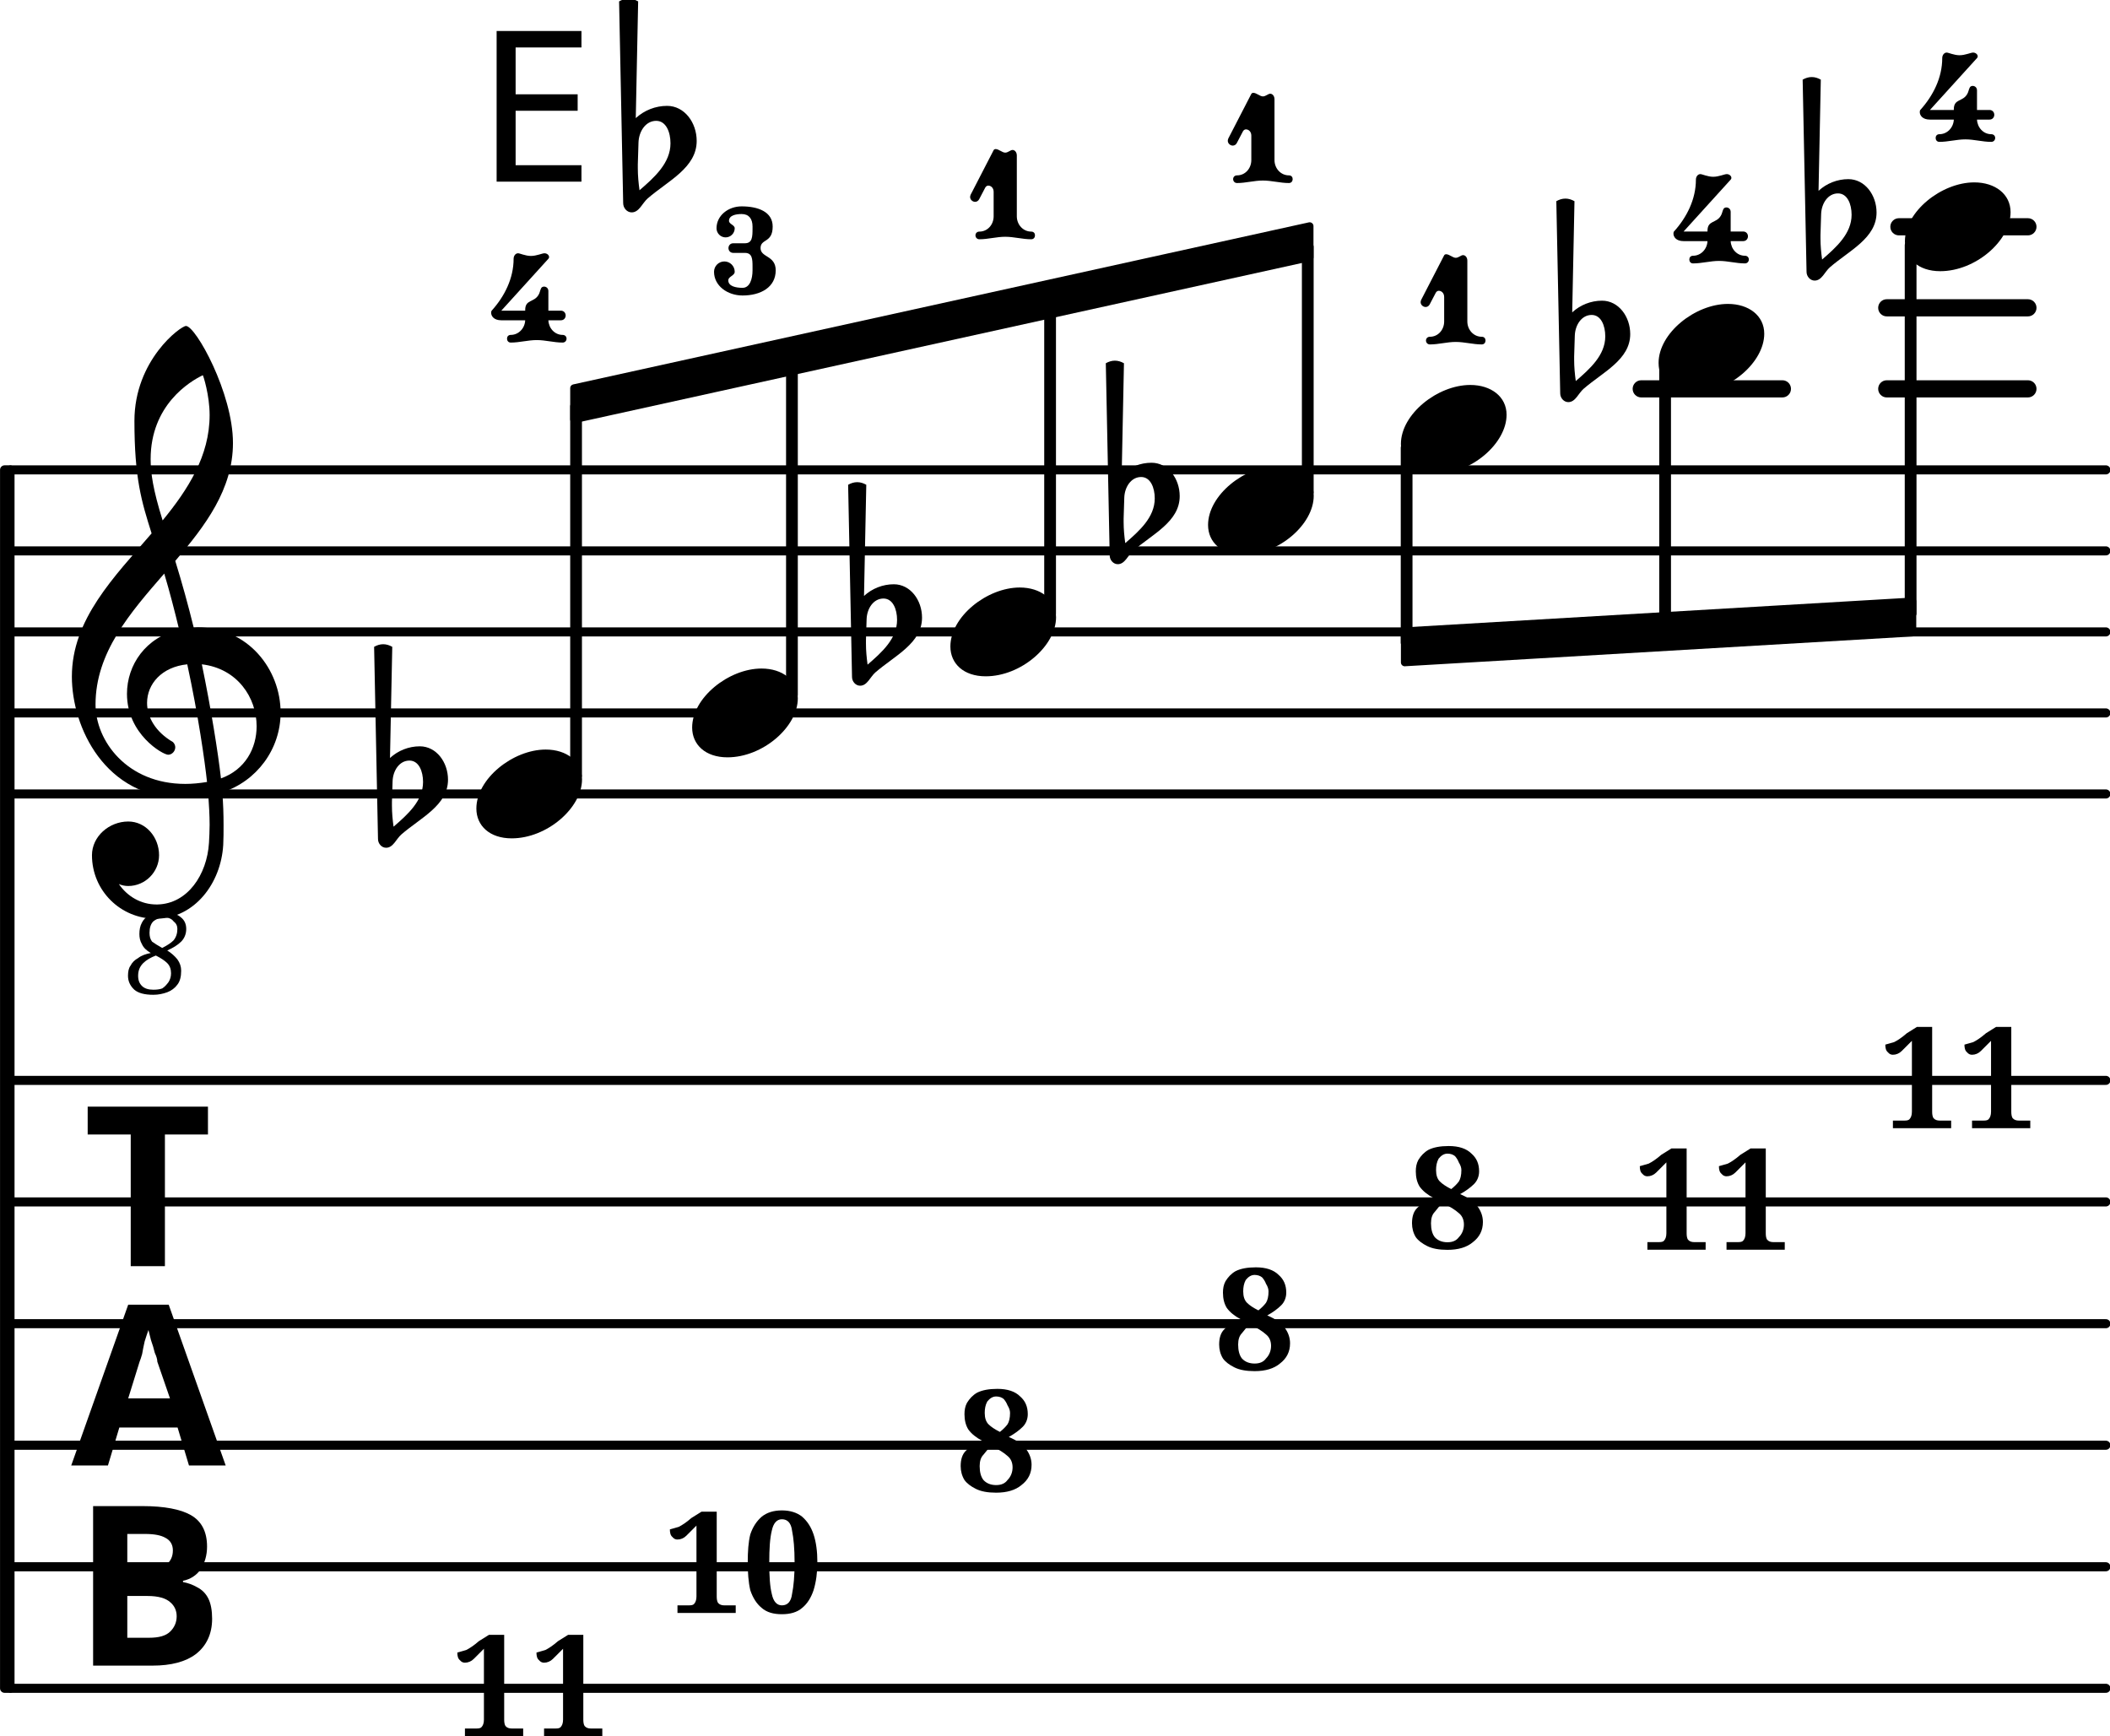
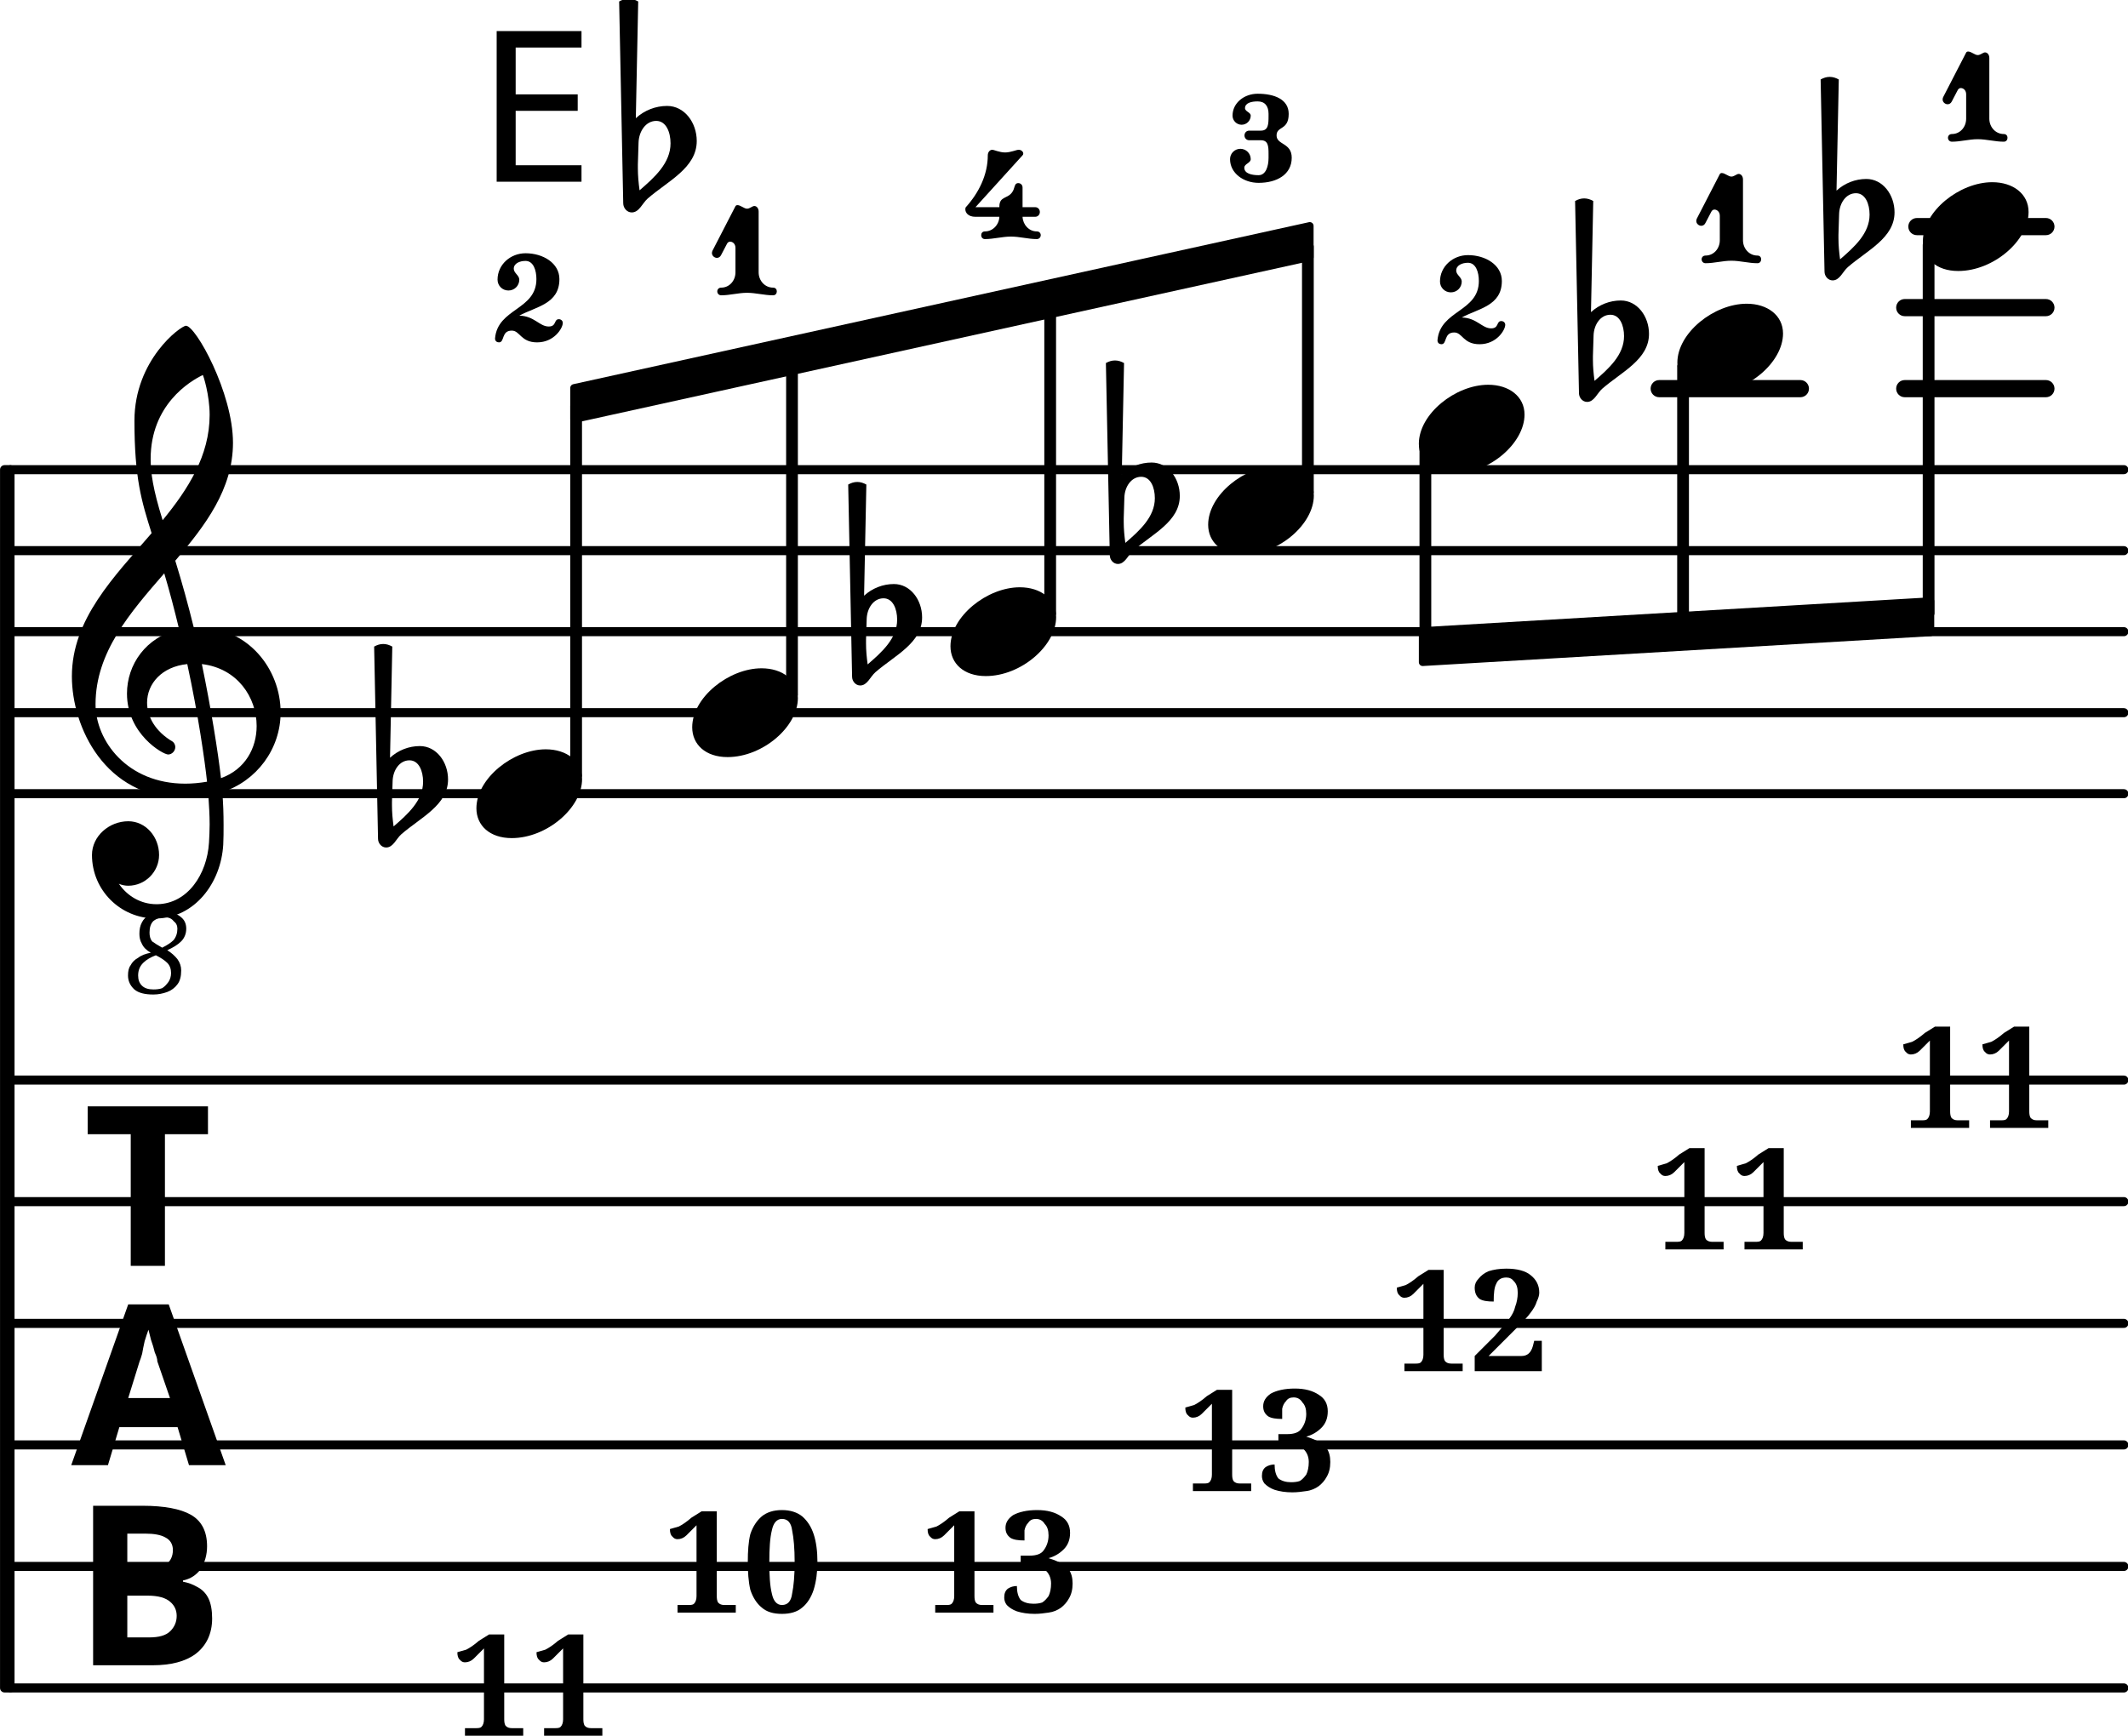
- <svg xmlns="http://www.w3.org/2000/svg" preserveAspectRatio="xMidYMid meet" viewBox="-0.079 -5.557 26.04 21.42">
+ <svg xmlns="http://www.w3.org/2000/svg" preserveAspectRatio="xMidYMid meet" viewBox="-0.079 -5.555 26.26 21.42">
  <g transform="translate(0, -2.758)">
-     <rect x="23.25" y="-0.106" width="1.804" height="0.212" ry="0.106" fill="currentColor" />
+     <rect x="23.47" y="-0.106" width="1.804" height="0.212" ry="0.106" fill="currentColor" />
  </g>
  <g transform="translate(0, -1.758)">
-     <rect x="23.1" y="-0.106" width="1.954" height="0.212" ry="0.106" fill="currentColor" />
+     <rect x="23.32" y="-0.106" width="1.954" height="0.212" ry="0.106" fill="currentColor" />
  </g>
  <g transform="translate(0, -0.7578)">
-     <rect x="23.1" y="-0.106" width="1.954" height="0.212" ry="0.106" fill="currentColor" />
+     <rect x="23.32" y="-0.106" width="1.954" height="0.212" ry="0.106" fill="currentColor" />
  </g>
  <g transform="translate(0, -0.7578)">
-     <rect x="20.07" y="-0.106" width="1.954" height="0.212" ry="0.106" fill="currentColor" />
+     <rect x="20.29" y="-0.106" width="1.954" height="0.212" ry="0.106" fill="currentColor" />
  </g>
  <g transform="translate(0, 4.242)">
-     <line stroke-linejoin="round" stroke-linecap="round" stroke-width="0.112" stroke="currentColor" x1="0.056" y1="0" x2="25.91" y2="0" />
+     <line stroke-linejoin="round" stroke-linecap="round" stroke-width="0.112" stroke="currentColor" x1="0.056" y1="0" x2="26.13" y2="0" />
  </g>
  <g transform="translate(0, 3.242)">
-     <line stroke-linejoin="round" stroke-linecap="round" stroke-width="0.112" stroke="currentColor" x1="0.056" y1="0" x2="25.91" y2="0" />
+     <line stroke-linejoin="round" stroke-linecap="round" stroke-width="0.112" stroke="currentColor" x1="0.056" y1="0" x2="26.13" y2="0" />
  </g>
  <g transform="translate(0, 2.242)">
-     <line stroke-linejoin="round" stroke-linecap="round" stroke-width="0.112" stroke="currentColor" x1="0.056" y1="0" x2="25.91" y2="0" />
+     <line stroke-linejoin="round" stroke-linecap="round" stroke-width="0.112" stroke="currentColor" x1="0.056" y1="0" x2="26.13" y2="0" />
  </g>
  <g transform="translate(0, 1.242)">
-     <line stroke-linejoin="round" stroke-linecap="round" stroke-width="0.112" stroke="currentColor" x1="0.056" y1="0" x2="25.91" y2="0" />
+     <line stroke-linejoin="round" stroke-linecap="round" stroke-width="0.112" stroke="currentColor" x1="0.056" y1="0" x2="26.13" y2="0" />
  </g>
  <g transform="translate(0, 0.2422)">
-     <line stroke-linejoin="round" stroke-linecap="round" stroke-width="0.112" stroke="currentColor" x1="0.056" y1="0" x2="25.91" y2="0" />
+     <line stroke-linejoin="round" stroke-linecap="round" stroke-width="0.112" stroke="currentColor" x1="0.056" y1="0" x2="26.13" y2="0" />
  </g>
  <g transform="translate(0, 15.28)">
-     <line stroke-linejoin="round" stroke-linecap="round" stroke-width="0.112" stroke="currentColor" x1="0.056" y1="0" x2="25.91" y2="0" />
+     <line stroke-linejoin="round" stroke-linecap="round" stroke-width="0.112" stroke="currentColor" x1="0.056" y1="0" x2="26.13" y2="0" />
  </g>
  <g transform="translate(0, 13.78)">
-     <line stroke-linejoin="round" stroke-linecap="round" stroke-width="0.112" stroke="currentColor" x1="0.056" y1="0" x2="25.91" y2="0" />
+     <line stroke-linejoin="round" stroke-linecap="round" stroke-width="0.112" stroke="currentColor" x1="0.056" y1="0" x2="26.13" y2="0" />
  </g>
  <g transform="translate(0, 12.28)">
-     <line stroke-linejoin="round" stroke-linecap="round" stroke-width="0.112" stroke="currentColor" x1="0.056" y1="0" x2="25.91" y2="0" />
+     <line stroke-linejoin="round" stroke-linecap="round" stroke-width="0.112" stroke="currentColor" x1="0.056" y1="0" x2="26.13" y2="0" />
  </g>
  <g transform="translate(0, 10.78)">
-     <line stroke-linejoin="round" stroke-linecap="round" stroke-width="0.112" stroke="currentColor" x1="0.056" y1="0" x2="25.91" y2="0" />
+     <line stroke-linejoin="round" stroke-linecap="round" stroke-width="0.112" stroke="currentColor" x1="0.056" y1="0" x2="26.13" y2="0" />
  </g>
  <g transform="translate(0, 9.277)">
-     <line stroke-linejoin="round" stroke-linecap="round" stroke-width="0.112" stroke="currentColor" x1="0.056" y1="0" x2="25.91" y2="0" />
+     <line stroke-linejoin="round" stroke-linecap="round" stroke-width="0.112" stroke="currentColor" x1="0.056" y1="0" x2="26.13" y2="0" />
  </g>
  <g transform="translate(0, 7.777)">
-     <line stroke-linejoin="round" stroke-linecap="round" stroke-width="0.112" stroke="currentColor" x1="0.056" y1="0" x2="25.91" y2="0" />
-   </g>
-   <g transform="translate(17.21, 2.426)">
+     <line stroke-linejoin="round" stroke-linecap="round" stroke-width="0.112" stroke="currentColor" x1="0.056" y1="0" x2="26.13" y2="0" />
+   </g>
+   <g transform="translate(17.43, 2.426)">
    <polygon stroke-linejoin="round" stroke-linecap="round" stroke-width="0.094" fill="currentColor" stroke="currentColor" points="6.313 -0.561 6.313 -0.175 0.047 0.193 0.047 -0.193" />
  </g>
  <g transform="translate(6.958, -0.5736)">
    <polygon stroke-linejoin="round" stroke-linecap="round" stroke-width="0.094" fill="currentColor" stroke="currentColor" points="9.126 -2.193 9.126 -1.807 0.047 0.193 0.047 -0.193" />
  </g>
-   <g transform="translate(5.8, -3.315)">
+   <g transform="translate(5.8, -3.312)">
    <text font-family="sans" font-size="2.616" text-anchor="start" fill="currentColor">
      <tspan>E</tspan>
    </text>
  </g>
-   <g transform="translate(7.679, -3.633)">
+   <g transform="translate(7.679, -3.63)">
    <path transform="scale(0.0042, -0.0042)" d="M29 39l-2 -64v-11c0 -22 2 -43 5 -65c44 38 91 80 91 138c0 33 -13 66 -42 66c-31 0 -51 -31 -52 -64zM-28 454c9 5 18 8 28 8s19 -3 28 -8l-7 -343c25 23 58 36 92 36c51 0 87 -49 87 -103c0 -79 -84 -117 -144 -169c-16 -14 -25 -41 -47 -41c-14 0 -25 13 -25 27z" fill="currentColor" />
  </g>
  <g transform="translate(5.8, 4.242)">
    <path transform="scale(0.004, -0.004)" d="M0 -45c0 92 113 182 214 182c64 0 112 -36 112 -92c0 -88 -108 -182 -217 -182c-68 0 -109 39 -109 92z" fill="currentColor" />
  </g>
-   <g transform="translate(5.989, -1.329)">
-     <path transform="scale(0.0022, -0.0022)" d="M148 501c10 0 41 -15 72 -15c32 0 63 15 76 15c15 0 26 -11 26 -21c0 -4 -1 -7 -4 -10l-264 -291h134v4c0 60 50 41 75 85c7 11 8 24 14 36c3 7 10 10 17 10c11 0 24 -8 24 -25v-110h70c18 0 27 -14 27 -27s-9 -27 -27 -27h-70c2 -45 36 -82 80 -82c14 0 22 -10 22 -21 s-8 -22 -22 -22c-49 0 -96 14 -145 14s-97 -14 -146 -14c-14 0 -21 11 -21 22s7 21 21 21c44 0 79 37 81 82h-134c-43 0 -57 25 -57 42c0 5 1 10 3 12c73 81 123 182 123 291c0 17 11 31 25 31z" fill="currentColor" />
+   <g transform="translate(6.03, -1.329)">
+     <path transform="scale(0.0022, -0.0022)" d="M94 66c-60 0 -39 -66 -72 -66c-11 0 -22 7 -22 21v2c15 169 232 158 232 332c0 50 -17 102 -61 102c-33 0 -66 -14 -66 -44c0 -24 31 -37 31 -61c0 -34 -27 -61 -61 -61s-61 27 -61 61c0 84 72 148 157 148c98 0 190 -55 190 -145c0 -140 -131 -154 -225 -205 c85 -2 113 -61 165 -61c45 0 28 41 57 41c11 0 22 -8 22 -21c0 -29 -48 -109 -144 -109c-92 0 -96 66 -142 66z" fill="currentColor" />
  </g>
  <g transform="translate(0.8, 3.242)">
    <path transform="scale(0.004, -0.004)" d="M265 -635h-5c-108 0 -196 87 -196 196c0 58 53 104 112 104c54 0 95 -48 95 -104c0 -52 -43 -95 -95 -95c-10 0 -20 2 -29 6c26 -38 68 -63 116 -63h3zM403 150c28 -135 50 -272 59 -352c75 27 110 93 110 161c0 88 -59 178 -169 191zM75 26c0 -112 97 -245 277 -245 c21 0 43 2 67 6c-7 65 -27 206 -61 363c-79 -8 -124 -61 -124 -119c0 -43 25 -89 80 -121c5 -5 7 -11 7 -16c0 -12 -10 -23 -22 -23c-16 0 -127 63 -127 188c0 89 58 175 161 198c-14 58 -29 116 -46 173c-106 -122 -212 -244 -212 -404zM354 1194c30 0 145 -207 145 -361 c0 -143 -85 -255 -178 -364c21 -68 40 -137 57 -206c4 0 8 1 12 1c156 0 256 -130 256 -263c0 -113 -74 -212 -180 -246c3 -34 4 -68 4 -102c0 -20 0 -40 -1 -60c-7 -120 -89 -225 -204 -228l1 44c93 2 153 92 159 190c1 19 2 37 2 56c0 30 -2 60 -4 90 c-28 -5 -54 -8 -79 -8c-240 0 -342 219 -342 375c0 177 130 307 246 442c-31 98 -53 170 -53 347c0 188 143 293 159 293zM427 919c0 62 -20 123 -21 123c-40 -19 -161 -92 -161 -259c0 -42 7 -93 37 -189c78 95 145 199 145 325z" fill="currentColor" />
  </g>
  <g transform="translate(1.485, 6.705)">
    <text font-family="serif" font-style="italic" font-size="1.386" text-anchor="start" fill="currentColor">
      <tspan>8</tspan>
    </text>
  </g>
  <g transform="translate(5.487, 15.87)">
    <text font-family="serif" font-weight="bold" font-size="1.746" text-anchor="start" fill="currentColor">
      <tspan>11</tspan>
    </text>
  </g>
  <g transform="translate(0.9406, 10.07)">
    <text font-family="sans" font-weight="bold" font-size="2.772" text-anchor="start" fill="currentColor">
      <tspan>T</tspan>
    </text>
  </g>
  <g transform="translate(0.8, 12.53)">
    <text font-family="sans" font-weight="bold" font-size="2.772" text-anchor="start" fill="currentColor">
      <tspan>A</tspan>
    </text>
  </g>
  <g transform="translate(0.8201, 15)">
    <text font-family="sans" font-weight="bold" font-size="2.772" text-anchor="start" fill="currentColor">
      <tspan>B</tspan>
    </text>
  </g>
  <g transform="translate(7.03, 2.242)">
    <rect x="-0.072" y="-2.832" width="0.145" height="4.652" ry="0.047" fill="currentColor" />
  </g>
  <g transform="translate(4.65, 4.242)">
    <path transform="scale(0.004, -0.004)" d="M29 39l-2 -64v-11c0 -22 2 -43 5 -65c44 38 91 80 91 138c0 33 -13 66 -42 66c-31 0 -51 -31 -52 -64zM-28 454c9 5 18 8 28 8s19 -3 28 -8l-7 -343c25 23 58 36 92 36c51 0 87 -49 87 -103c0 -79 -84 -117 -144 -169c-16 -14 -25 -41 -47 -41c-14 0 -25 13 -25 27z" fill="currentColor" />
  </g>
  <g transform="translate(8.463, 3.242)">
    <path transform="scale(0.004, -0.004)" d="M0 -45c0 92 113 182 214 182c64 0 112 -36 112 -92c0 -88 -108 -182 -217 -182c-68 0 -109 39 -109 92z" fill="currentColor" />
  </g>
-   <g transform="translate(8.733, -1.91)">
-     <path transform="scale(0.0022, -0.0022)" d="M261 266c0 -54 85 -40 85 -125c0 -94 -83 -141 -186 -141c-84 0 -160 54 -160 133c0 32 26 58 58 58s58 -26 58 -58c0 -22 -36 -26 -36 -48c0 -33 42 -42 80 -42c41 0 56 50 56 98v21c0 44 -2 77 -43 77h-65c-18 0 -27 14 -27 27s9 27 27 27h65c42 0 43 36 43 83v11 c0 43 -20 70 -61 70c-34 0 -71 -8 -71 -38c0 -19 32 -23 32 -42c0 -28 -23 -51 -51 -51s-51 23 -51 51c0 72 66 123 141 123c93 0 174 -31 174 -113c0 -94 -68 -67 -68 -121z" fill="currentColor" />
+   <g transform="translate(8.713, -1.91)">
+     <path transform="scale(0.0022, -0.0022)" d="M194 486c16 0 29 15 41 15c13 0 24 -13 24 -31v-341c0 -47 35 -86 81 -86c14 0 21 -10 21 -21s-7 -22 -21 -22c-49 0 -97 14 -146 14s-96 -14 -145 -14c-14 0 -22 11 -22 22s8 21 22 21c46 0 80 39 80 86v137c0 23 -16 35 -30 35c-7 0 -13 -4 -17 -11l-34 -65 c-5 -10 -14 -15 -23 -15c-14 0 -28 12 -28 27c0 4 1 8 3 13l129 250c2 4 7 6 11 6c18 0 37 -20 54 -20z" fill="currentColor" />
  </g>
  <g transform="translate(8.11, 14.35)">
    <text font-family="serif" font-weight="bold" font-size="1.746" text-anchor="start" fill="currentColor">
      <tspan>10</tspan>
    </text>
  </g>
  <g transform="translate(9.694, 2.242)">
    <rect x="-0.072" y="-3.412" width="0.145" height="4.233" ry="0.047" fill="currentColor" />
  </g>
  <g transform="translate(11.65, 2.242)">
    <path transform="scale(0.004, -0.004)" d="M0 -45c0 92 113 182 214 182c64 0 112 -36 112 -92c0 -88 -108 -182 -217 -182c-68 0 -109 39 -109 92z" fill="currentColor" />
  </g>
-   <g transform="translate(11.9, -2.604)">
-     <path transform="scale(0.0022, -0.0022)" d="M194 486c16 0 29 15 41 15c13 0 24 -13 24 -31v-341c0 -47 35 -86 81 -86c14 0 21 -10 21 -21s-7 -22 -21 -22c-49 0 -97 14 -146 14s-96 -14 -145 -14c-14 0 -22 11 -22 22s8 21 22 21c46 0 80 39 80 86v137c0 23 -16 35 -30 35c-7 0 -13 -4 -17 -11l-34 -65 c-5 -10 -14 -15 -23 -15c-14 0 -28 12 -28 27c0 4 1 8 3 13l129 250c2 4 7 6 11 6c18 0 37 -20 54 -20z" fill="currentColor" />
-   </g>
-   <g transform="translate(11.73, 12.85)">
-     <text font-family="serif" font-weight="bold" font-size="1.746" text-anchor="start" fill="currentColor">
-       <tspan>8</tspan>
+   <g transform="translate(11.84, -2.604)">
+     <path transform="scale(0.0022, -0.0022)" d="M148 501c10 0 41 -15 72 -15c32 0 63 15 76 15c15 0 26 -11 26 -21c0 -4 -1 -7 -4 -10l-264 -291h134v4c0 60 50 41 75 85c7 11 8 24 14 36c3 7 10 10 17 10c11 0 24 -8 24 -25v-110h70c18 0 27 -14 27 -27s-9 -27 -27 -27h-70c2 -45 36 -82 80 -82c14 0 22 -10 22 -21 s-8 -22 -22 -22c-49 0 -96 14 -145 14s-97 -14 -146 -14c-14 0 -21 11 -21 22s7 21 21 21c44 0 79 37 81 82h-134c-43 0 -57 25 -57 42c0 5 1 10 3 12c73 81 123 182 123 291c0 17 11 31 25 31z" fill="currentColor" />
+   </g>
+   <g transform="translate(11.29, 14.35)">
+     <text font-family="serif" font-weight="bold" font-size="1.746" text-anchor="start" fill="currentColor">
+       <tspan>13</tspan>
    </text>
  </g>
  <g transform="translate(12.88, 2.242)">
    <rect x="-0.072" y="-4.106" width="0.145" height="3.927" ry="0.047" fill="currentColor" />
  </g>
  <g transform="translate(10.5, 2.242)">
    <path transform="scale(0.004, -0.004)" d="M29 39l-2 -64v-11c0 -22 2 -43 5 -65c44 38 91 80 91 138c0 33 -13 66 -42 66c-31 0 -51 -31 -52 -64zM-28 454c9 5 18 8 28 8s19 -3 28 -8l-7 -343c25 23 58 36 92 36c51 0 87 -49 87 -103c0 -79 -84 -117 -144 -169c-16 -14 -25 -41 -47 -41c-14 0 -25 13 -25 27z" fill="currentColor" />
  </g>
  <g transform="translate(14.83, 0.7422)">
    <path transform="scale(0.004, -0.004)" d="M0 -45c0 92 113 182 214 182c64 0 112 -36 112 -92c0 -88 -108 -182 -217 -182c-68 0 -109 39 -109 92z" fill="currentColor" />
  </g>
-   <g transform="translate(15.08, -3.298)">
-     <path transform="scale(0.0022, -0.0022)" d="M194 486c16 0 29 15 41 15c13 0 24 -13 24 -31v-341c0 -47 35 -86 81 -86c14 0 21 -10 21 -21s-7 -22 -21 -22c-49 0 -97 14 -146 14s-96 -14 -145 -14c-14 0 -22 11 -22 22s8 21 22 21c46 0 80 39 80 86v137c0 23 -16 35 -30 35c-7 0 -13 -4 -17 -11l-34 -65 c-5 -10 -14 -15 -23 -15c-14 0 -28 12 -28 27c0 4 1 8 3 13l129 250c2 4 7 6 11 6c18 0 37 -20 54 -20z" fill="currentColor" />
-   </g>
-   <g transform="translate(14.92, 11.35)">
-     <text font-family="serif" font-weight="bold" font-size="1.746" text-anchor="start" fill="currentColor">
-       <tspan>8</tspan>
+   <g transform="translate(15.1, -3.298)">
+     <path transform="scale(0.0022, -0.0022)" d="M261 266c0 -54 85 -40 85 -125c0 -94 -83 -141 -186 -141c-84 0 -160 54 -160 133c0 32 26 58 58 58s58 -26 58 -58c0 -22 -36 -26 -36 -48c0 -33 42 -42 80 -42c41 0 56 50 56 98v21c0 44 -2 77 -43 77h-65c-18 0 -27 14 -27 27s9 27 27 27h65c42 0 43 36 43 83v11 c0 43 -20 70 -61 70c-34 0 -71 -8 -71 -38c0 -19 32 -23 32 -42c0 -28 -23 -51 -51 -51s-51 23 -51 51c0 72 66 123 141 123c93 0 174 -31 174 -113c0 -94 -68 -67 -68 -121z" fill="currentColor" />
+   </g>
+   <g transform="translate(14.47, 12.85)">
+     <text font-family="serif" font-weight="bold" font-size="1.746" text-anchor="start" fill="currentColor">
+       <tspan>13</tspan>
    </text>
  </g>
  <g transform="translate(16.06, 2.242)">
    <rect x="-0.072" y="-4.8" width="0.145" height="3.121" ry="0.047" fill="currentColor" />
  </g>
  <g transform="translate(-0.0786, 7.759)">
    <rect x="0" y="-7.573" width="0.179" height="15.15" ry="0.056" fill="currentColor" />
  </g>
-   <g transform="translate(17.21, -0.2578)">
-     <path transform="scale(0.004, -0.004)" d="M0 -45c0 92 113 182 214 182c64 0 112 -36 112 -92c0 -88 -108 -182 -217 -182c-68 0 -109 39 -109 92z" fill="currentColor" />
-   </g>
-   <g transform="translate(17.46, -1.306)">
+   <g transform="translate(17.43, -0.2578)">
+     <path transform="scale(0.004, -0.004)" d="M0 -45c0 92 113 182 214 182c64 0 112 -36 112 -92c0 -88 -108 -182 -217 -182c-68 0 -109 39 -109 92z" fill="currentColor" />
+   </g>
+   <g transform="translate(17.66, -1.306)">
+     <path transform="scale(0.0022, -0.0022)" d="M94 66c-60 0 -39 -66 -72 -66c-11 0 -22 7 -22 21v2c15 169 232 158 232 332c0 50 -17 102 -61 102c-33 0 -66 -14 -66 -44c0 -24 31 -37 31 -61c0 -34 -27 -61 -61 -61s-61 27 -61 61c0 84 72 148 157 148c98 0 190 -55 190 -145c0 -140 -131 -154 -225 -205 c85 -2 113 -61 165 -61c45 0 28 41 57 41c11 0 22 -8 22 -21c0 -29 -48 -109 -144 -109c-92 0 -96 66 -142 66z" fill="currentColor" />
+   </g>
+   <g transform="translate(17.08, 11.37)">
+     <text font-family="serif" font-weight="bold" font-size="1.746" text-anchor="start" fill="currentColor">
+       <tspan>12</tspan>
+     </text>
+   </g>
+   <g transform="translate(17.51, 2.242)">
+     <rect x="-0.072" y="-2.321" width="0.145" height="2.501" ry="0.047" fill="currentColor" />
+   </g>
+   <g transform="translate(20.62, -1.258)">
+     <path transform="scale(0.004, -0.004)" d="M0 -45c0 92 113 182 214 182c64 0 112 -36 112 -92c0 -88 -108 -182 -217 -182c-68 0 -109 39 -109 92z" fill="currentColor" />
+   </g>
+   <g transform="translate(20.86, -2.306)">
    <path transform="scale(0.0022, -0.0022)" d="M194 486c16 0 29 15 41 15c13 0 24 -13 24 -31v-341c0 -47 35 -86 81 -86c14 0 21 -10 21 -21s-7 -22 -21 -22c-49 0 -97 14 -146 14s-96 -14 -145 -14c-14 0 -22 11 -22 22s8 21 22 21c46 0 80 39 80 86v137c0 23 -16 35 -30 35c-7 0 -13 -4 -17 -11l-34 -65 c-5 -10 -14 -15 -23 -15c-14 0 -28 12 -28 27c0 4 1 8 3 13l129 250c2 4 7 6 11 6c18 0 37 -20 54 -20z" fill="currentColor" />
  </g>
-   <g transform="translate(17.3, 9.853)">
-     <text font-family="serif" font-weight="bold" font-size="1.746" text-anchor="start" fill="currentColor">
-       <tspan>8</tspan>
-     </text>
-   </g>
-   <g transform="translate(17.28, 2.242)">
-     <rect x="-0.072" y="-2.321" width="0.145" height="2.501" ry="0.047" fill="currentColor" />
-   </g>
-   <g transform="translate(20.39, -1.258)">
-     <path transform="scale(0.004, -0.004)" d="M0 -45c0 92 113 182 214 182c64 0 112 -36 112 -92c0 -88 -108 -182 -217 -182c-68 0 -109 39 -109 92z" fill="currentColor" />
-   </g>
-   <g transform="translate(20.58, -2.306)">
-     <path transform="scale(0.0022, -0.0022)" d="M148 501c10 0 41 -15 72 -15c32 0 63 15 76 15c15 0 26 -11 26 -21c0 -4 -1 -7 -4 -10l-264 -291h134v4c0 60 50 41 75 85c7 11 8 24 14 36c3 7 10 10 17 10c11 0 24 -8 24 -25v-110h70c18 0 27 -14 27 -27s-9 -27 -27 -27h-70c2 -45 36 -82 80 -82c14 0 22 -10 22 -21 s-8 -22 -22 -22c-49 0 -96 14 -145 14s-97 -14 -146 -14c-14 0 -21 11 -21 22s7 21 21 21c44 0 79 37 81 82h-134c-43 0 -57 25 -57 42c0 5 1 10 3 12c73 81 123 182 123 291c0 17 11 31 25 31z" fill="currentColor" />
-   </g>
-   <g transform="translate(20.08, 9.867)">
+   <g transform="translate(20.3, 9.867)">
    <text font-family="serif" font-weight="bold" font-size="1.746" text-anchor="start" fill="currentColor">
      <tspan>11</tspan>
    </text>
  </g>
-   <g transform="translate(20.47, 2.242)">
+   <g transform="translate(20.69, 2.242)">
    <rect x="-0.072" y="-3.321" width="0.145" height="3.316" ry="0.047" fill="currentColor" />
  </g>
-   <g transform="translate(19.24, -1.258)">
-     <path transform="scale(0.004, -0.004)" d="M29 39l-2 -64v-11c0 -22 2 -43 5 -65c44 38 91 80 91 138c0 33 -13 66 -42 66c-31 0 -51 -31 -52 -64zM-28 454c9 5 18 8 28 8s19 -3 28 -8l-7 -343c25 23 58 36 92 36c51 0 87 -49 87 -103c0 -79 -84 -117 -144 -169c-16 -14 -25 -41 -47 -41c-14 0 -25 13 -25 27z" fill="currentColor" />
-   </g>
-   <g transform="translate(23.43, -2.758)">
-     <path transform="scale(0.004, -0.004)" d="M0 -45c0 92 113 182 214 182c64 0 112 -36 112 -92c0 -88 -108 -182 -217 -182c-68 0 -109 39 -109 92z" fill="currentColor" />
-   </g>
-   <g transform="translate(23.62, -3.806)">
-     <path transform="scale(0.0022, -0.0022)" d="M148 501c10 0 41 -15 72 -15c32 0 63 15 76 15c15 0 26 -11 26 -21c0 -4 -1 -7 -4 -10l-264 -291h134v4c0 60 50 41 75 85c7 11 8 24 14 36c3 7 10 10 17 10c11 0 24 -8 24 -25v-110h70c18 0 27 -14 27 -27s-9 -27 -27 -27h-70c2 -45 36 -82 80 -82c14 0 22 -10 22 -21 s-8 -22 -22 -22c-49 0 -96 14 -145 14s-97 -14 -146 -14c-14 0 -21 11 -21 22s7 21 21 21c44 0 79 37 81 82h-134c-43 0 -57 25 -57 42c0 5 1 10 3 12c73 81 123 182 123 291c0 17 11 31 25 31z" fill="currentColor" />
-   </g>
-   <g transform="translate(23.11, 8.367)">
+   <g transform="translate(19.47, -1.258)">
+     <path transform="scale(0.004, -0.004)" d="M29 39l-2 -64v-11c0 -22 2 -43 5 -65c44 38 91 80 91 138c0 33 -13 66 -42 66c-31 0 -51 -31 -52 -64zM-28 454c9 5 18 8 28 8s19 -3 28 -8l-7 -343c25 23 58 36 92 36c51 0 87 -49 87 -103c0 -79 -84 -117 -144 -169c-16 -14 -25 -41 -47 -41c-14 0 -25 13 -25 27z" fill="currentColor" />
+   </g>
+   <g transform="translate(23.65, -2.758)">
+     <path transform="scale(0.004, -0.004)" d="M0 -45c0 92 113 182 214 182c64 0 112 -36 112 -92c0 -88 -108 -182 -217 -182c-68 0 -109 39 -109 92z" fill="currentColor" />
+   </g>
+   <g transform="translate(23.9, -3.806)">
+     <path transform="scale(0.0022, -0.0022)" d="M194 486c16 0 29 15 41 15c13 0 24 -13 24 -31v-341c0 -47 35 -86 81 -86c14 0 21 -10 21 -21s-7 -22 -21 -22c-49 0 -97 14 -146 14s-96 -14 -145 -14c-14 0 -22 11 -22 22s8 21 22 21c46 0 80 39 80 86v137c0 23 -16 35 -30 35c-7 0 -13 -4 -17 -11l-34 -65 c-5 -10 -14 -15 -23 -15c-14 0 -28 12 -28 27c0 4 1 8 3 13l129 250c2 4 7 6 11 6c18 0 37 -20 54 -20z" fill="currentColor" />
+   </g>
+   <g transform="translate(23.33, 8.367)">
    <text font-family="serif" font-weight="bold" font-size="1.746" text-anchor="start" fill="currentColor">
      <tspan>11</tspan>
    </text>
  </g>
-   <g transform="translate(23.5, 2.242)">
+   <g transform="translate(23.72, 2.242)">
    <rect x="-0.072" y="-4.821" width="0.145" height="4.641" ry="0.047" fill="currentColor" />
  </g>
-   <g transform="translate(22.28, -2.758)">
+   <g transform="translate(22.5, -2.758)">
    <path transform="scale(0.004, -0.004)" d="M29 39l-2 -64v-11c0 -22 2 -43 5 -65c44 38 91 80 91 138c0 33 -13 66 -42 66c-31 0 -51 -31 -52 -64zM-28 454c9 5 18 8 28 8s19 -3 28 -8l-7 -343c25 23 58 36 92 36c51 0 87 -49 87 -103c0 -79 -84 -117 -144 -169c-16 -14 -25 -41 -47 -41c-14 0 -25 13 -25 27z" fill="currentColor" />
  </g>
  <g transform="translate(13.68, 0.7422)">
    <path transform="scale(0.004, -0.004)" d="M29 39l-2 -64v-11c0 -22 2 -43 5 -65c44 38 91 80 91 138c0 33 -13 66 -42 66c-31 0 -51 -31 -52 -64zM-28 454c9 5 18 8 28 8s19 -3 28 -8l-7 -343c25 23 58 36 92 36c51 0 87 -49 87 -103c0 -79 -84 -117 -144 -169c-16 -14 -25 -41 -47 -41c-14 0 -25 13 -25 27z" fill="currentColor" />
  </g>
</svg>
